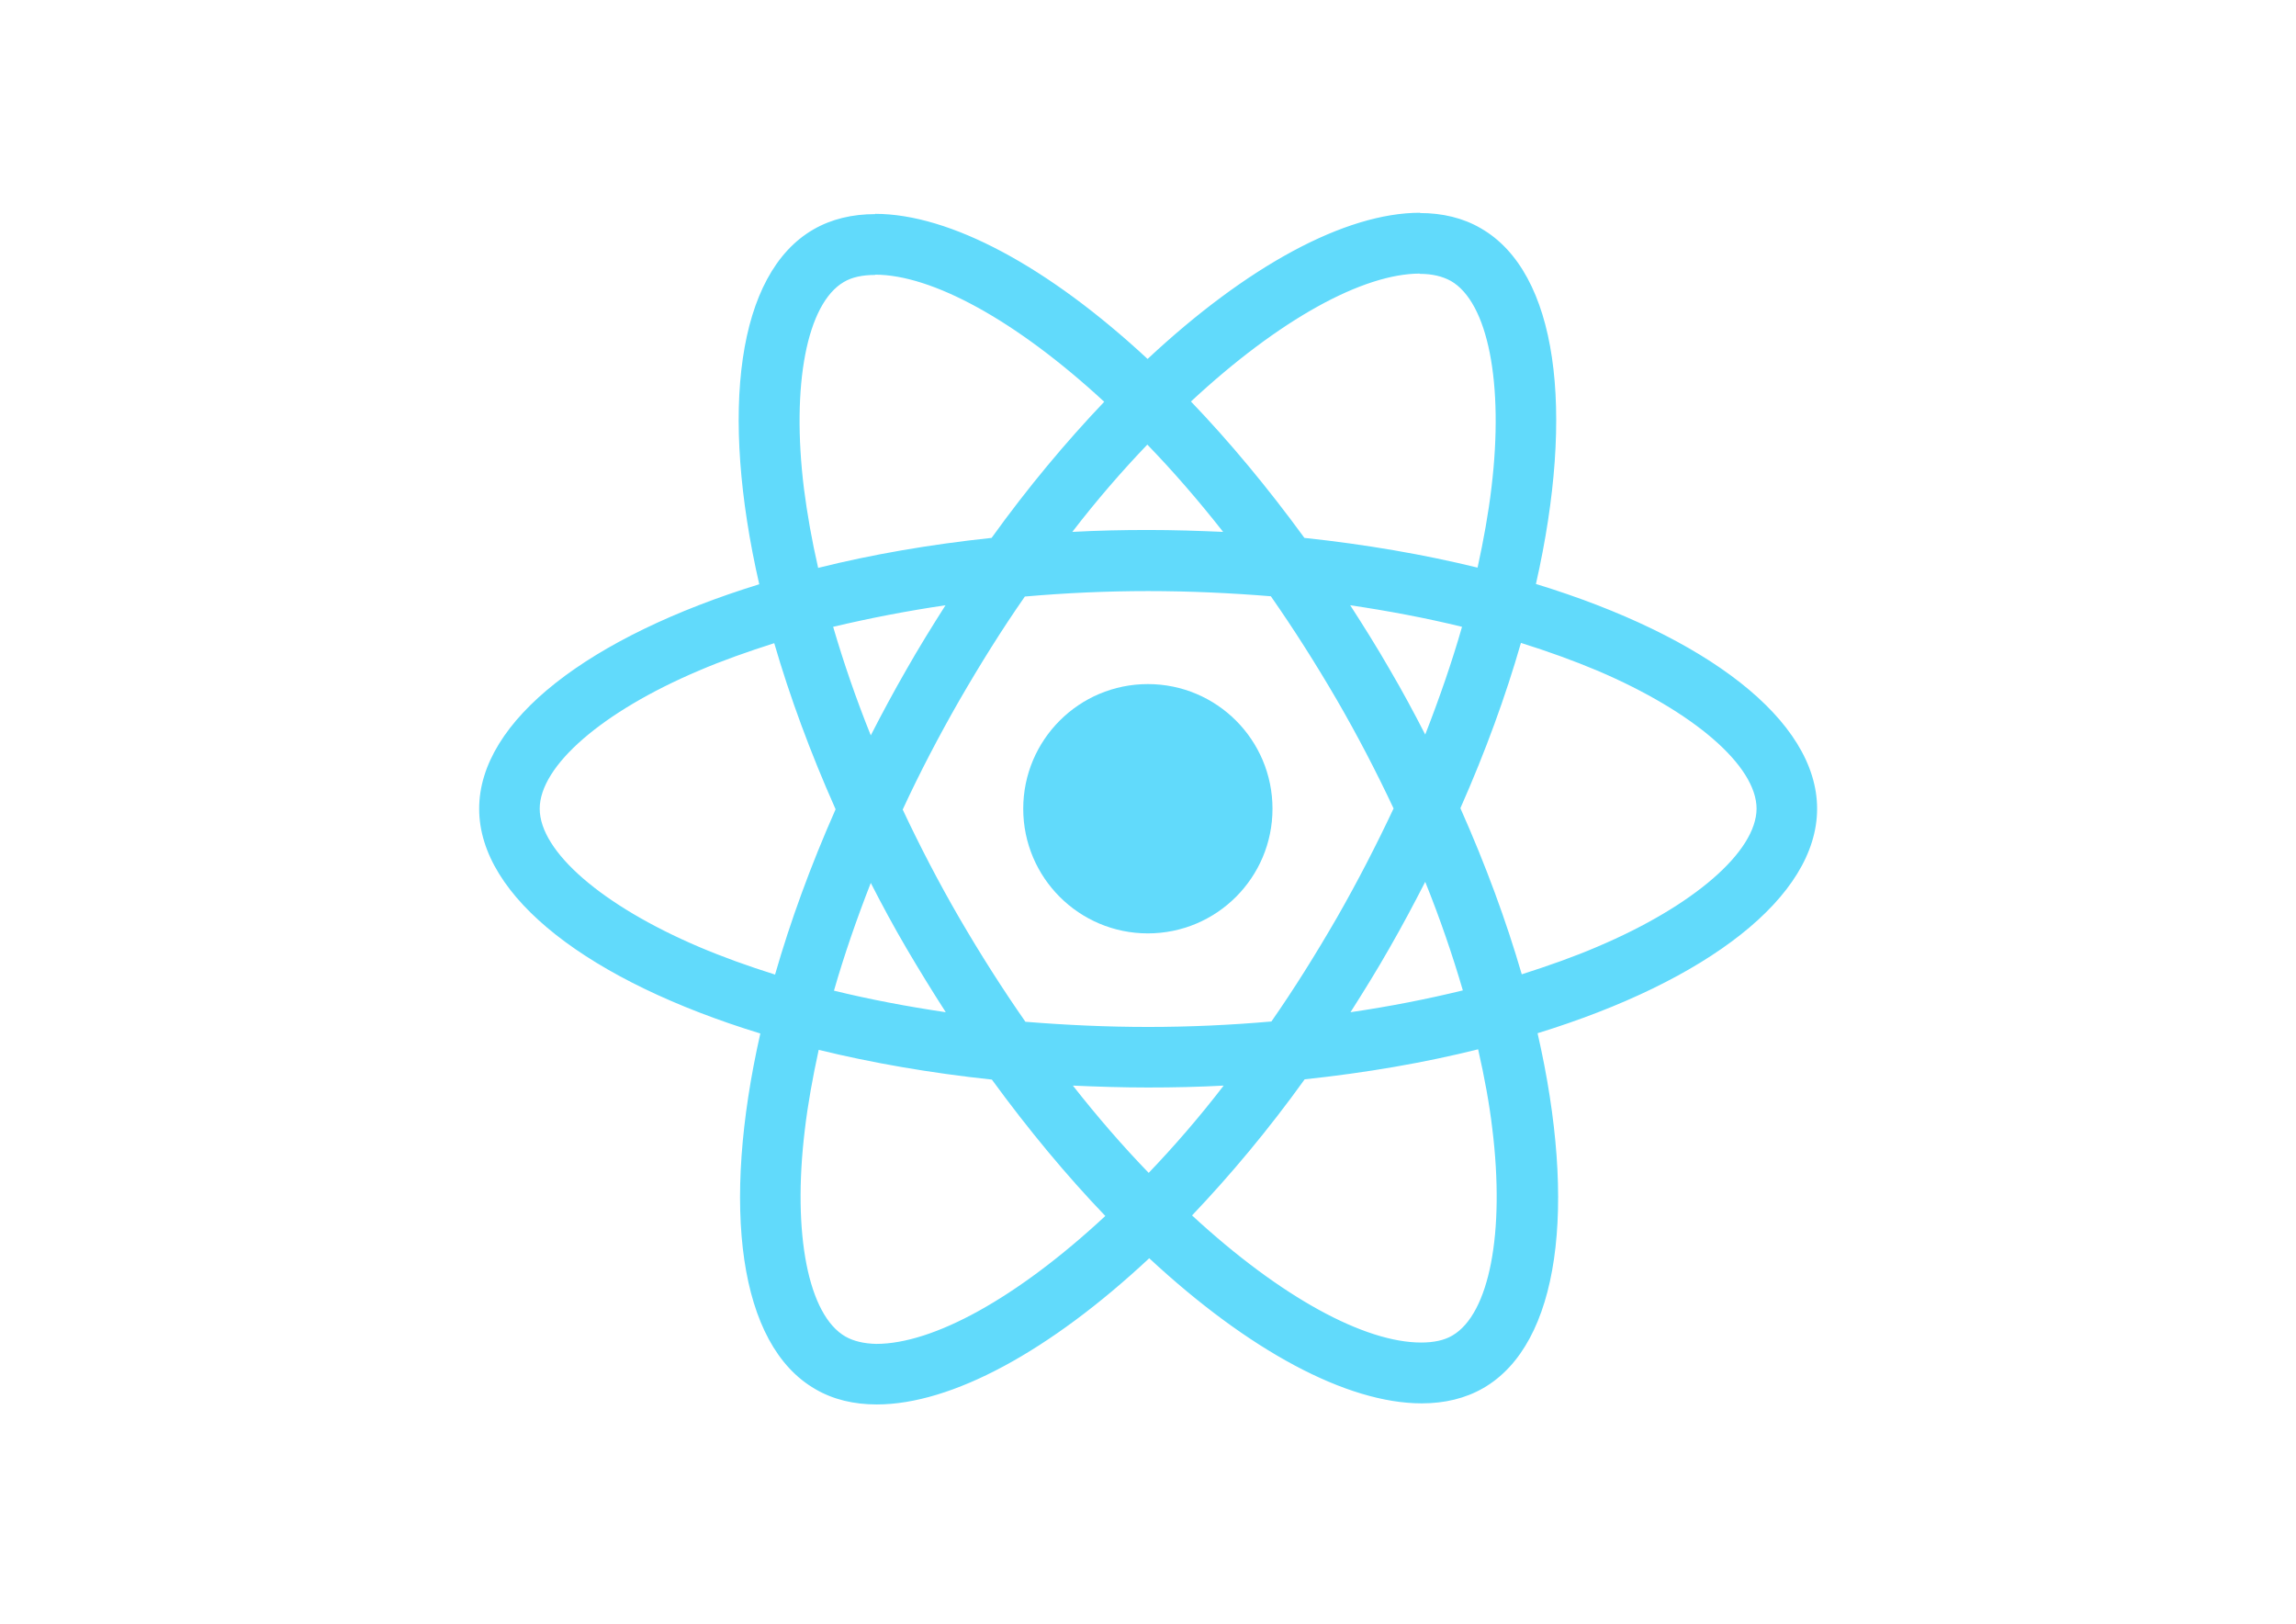
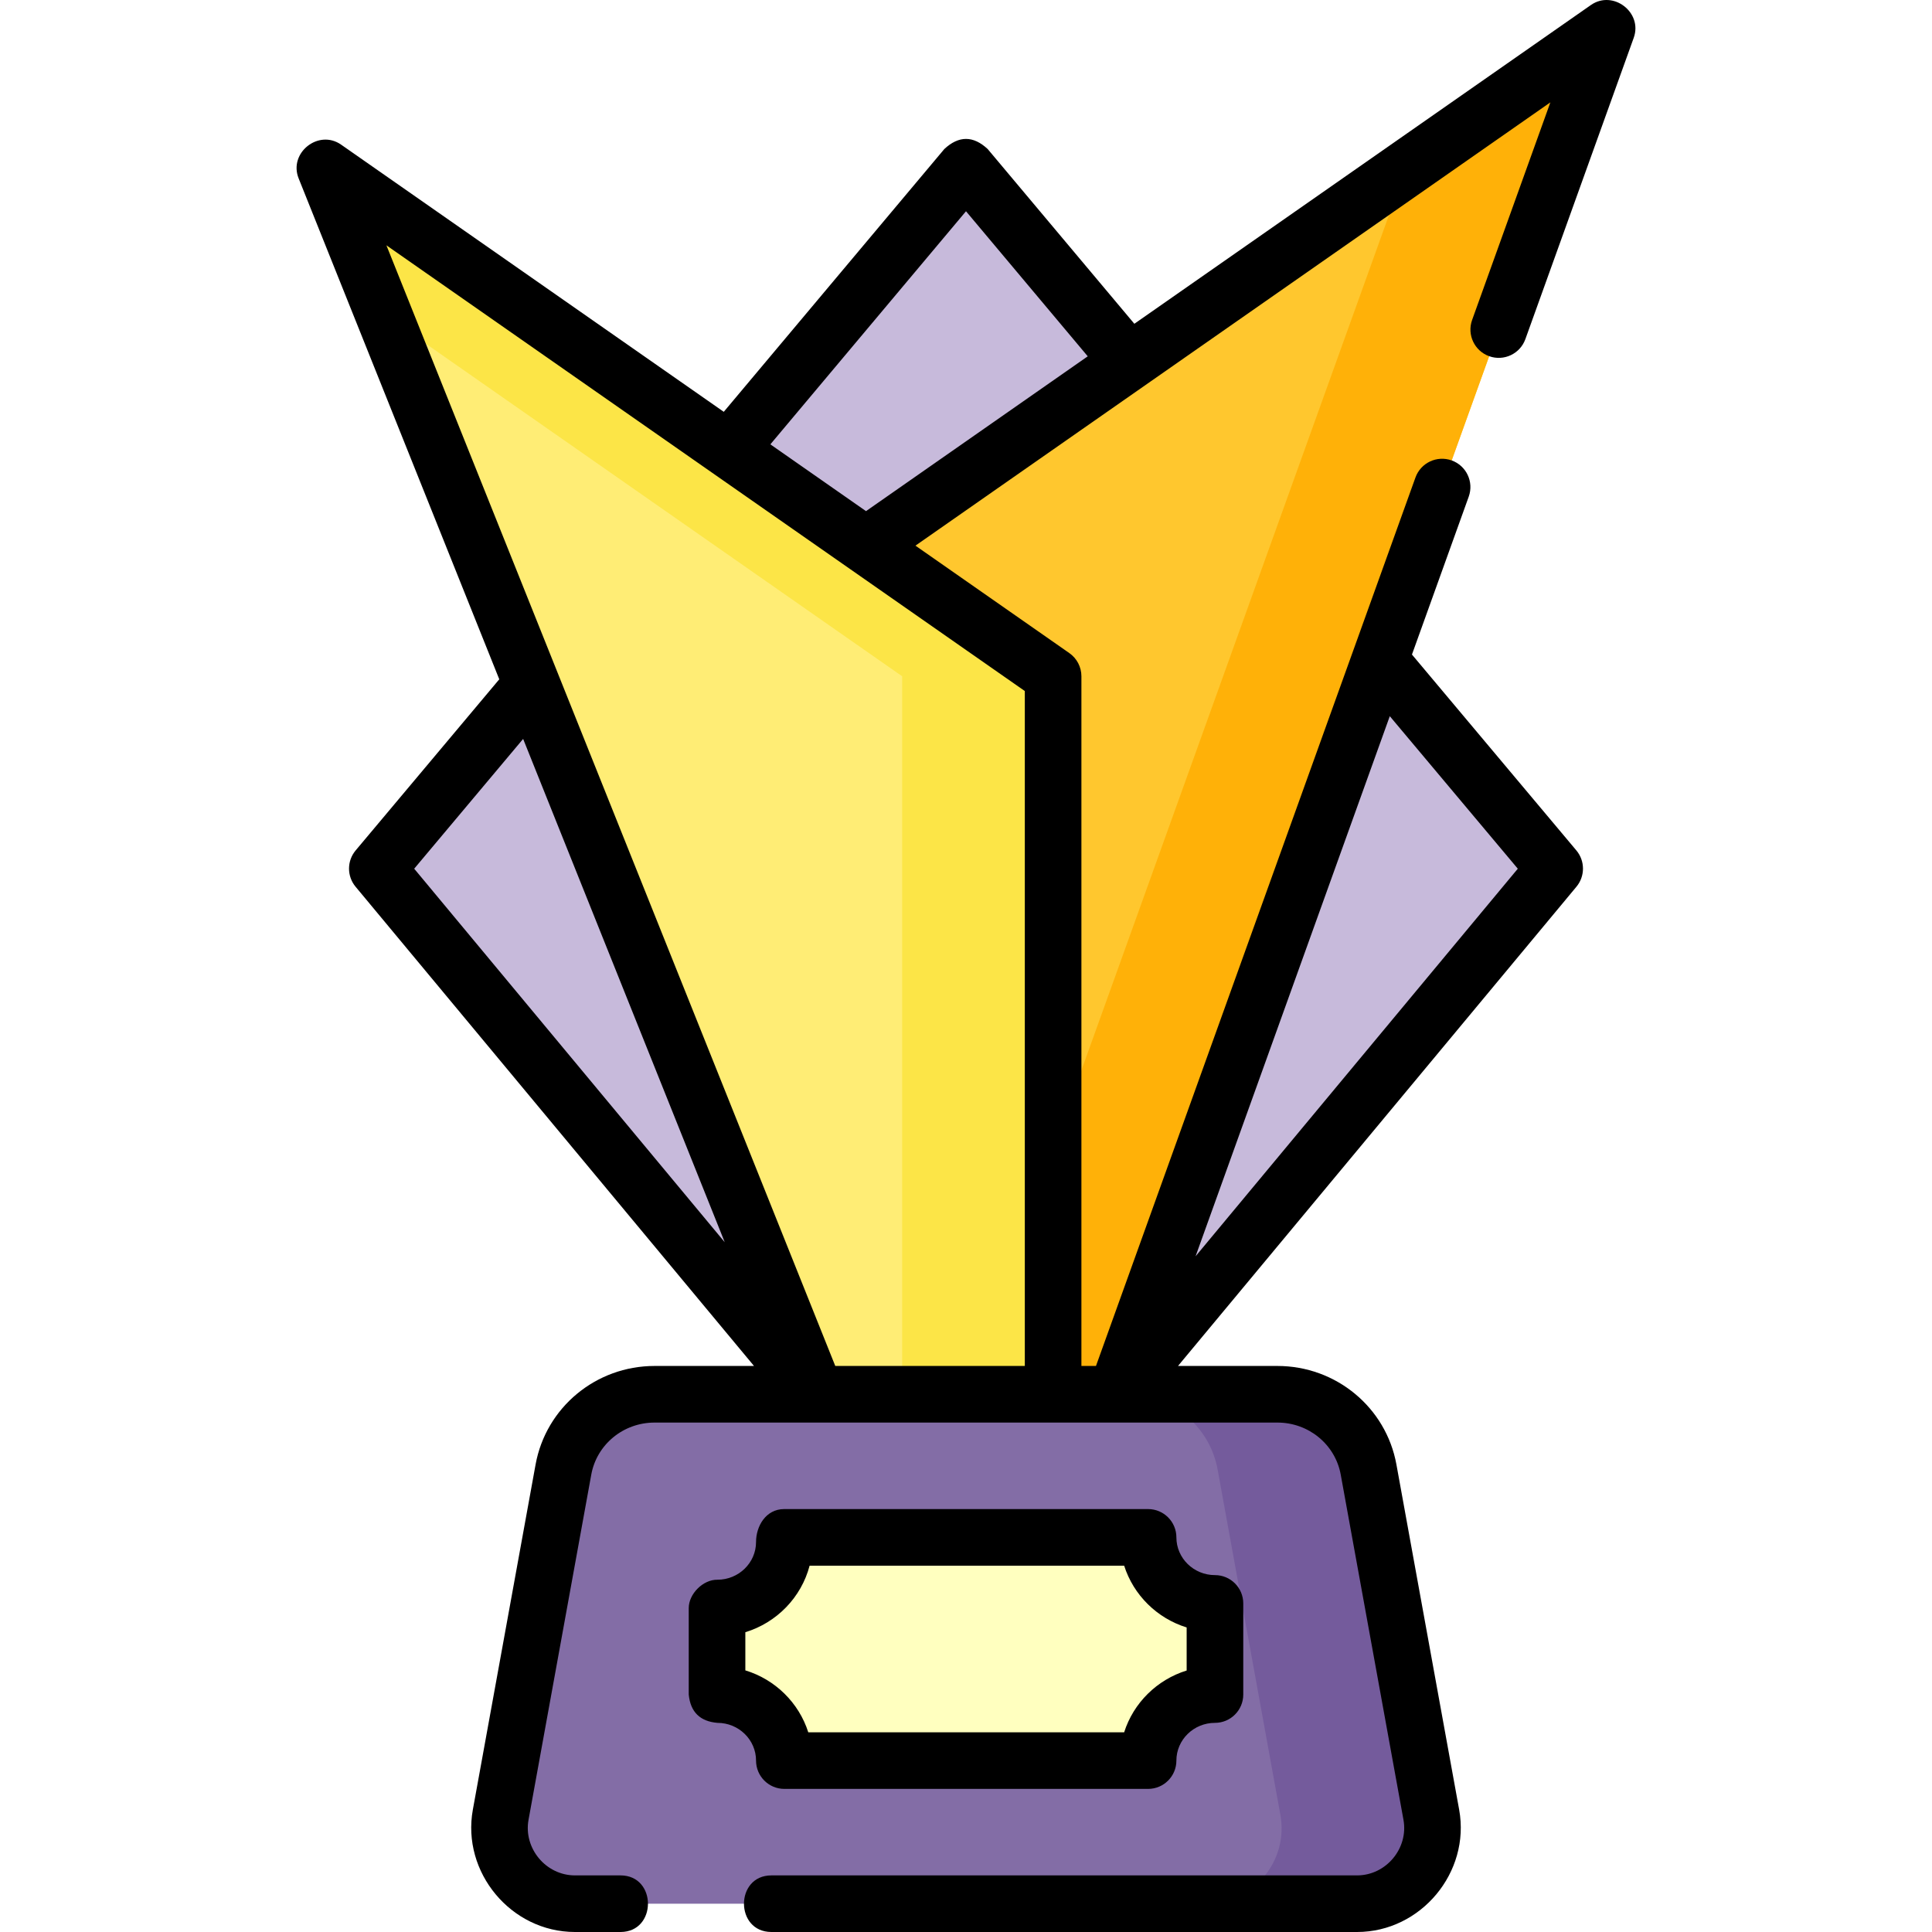
- <svg xmlns="http://www.w3.org/2000/svg" viewBox="0 0 841.9 595.3">
-   <g fill="#61DAFB">
-     <path d="M666.3 296.5c0-32.5-40.7-63.3-103.1-82.4 14.4-63.6 8-114.2-20.2-130.4-6.5-3.8-14.1-5.6-22.4-5.6v22.3c4.6 0 8.3.9 11.4 2.6 13.6 7.8 19.5 37.5 14.9 75.7-1.1 9.4-2.9 19.3-5.1 29.4-19.6-4.8-41-8.5-63.5-10.9-13.5-18.5-27.5-35.3-41.6-50 32.6-30.3 63.2-46.9 84-46.9V78c-27.5 0-63.5 19.6-99.9 53.6-36.4-33.8-72.4-53.2-99.9-53.2v22.3c20.7 0 51.4 16.5 84 46.6-14 14.7-28 31.4-41.3 49.9-22.6 2.4-44 6.1-63.6 11-2.3-10-4-19.7-5.2-29-4.7-38.2 1.1-67.9 14.6-75.8 3-1.8 6.9-2.6 11.5-2.6V78.5c-8.4 0-16 1.8-22.6 5.6-28.1 16.2-34.4 66.7-19.9 130.1-62.2 19.2-102.7 49.9-102.7 82.3 0 32.5 40.7 63.3 103.1 82.4-14.4 63.6-8 114.2 20.2 130.4 6.5 3.8 14.1 5.6 22.5 5.6 27.5 0 63.5-19.6 99.9-53.6 36.4 33.8 72.4 53.2 99.9 53.2 8.4 0 16-1.8 22.6-5.6 28.1-16.2 34.4-66.7 19.9-130.1 62-19.1 102.5-49.9 102.5-82.3zm-130.2-66.7c-3.7 12.9-8.3 26.2-13.5 39.5-4.1-8-8.4-16-13.1-24-4.6-8-9.5-15.8-14.4-23.4 14.2 2.1 27.9 4.7 41 7.9zm-45.8 106.5c-7.8 13.5-15.8 26.3-24.1 38.2-14.9 1.3-30 2-45.2 2-15.1 0-30.2-.7-45-1.9-8.3-11.9-16.4-24.6-24.2-38-7.6-13.1-14.5-26.4-20.8-39.8 6.2-13.4 13.2-26.8 20.7-39.9 7.8-13.5 15.8-26.3 24.1-38.2 14.9-1.3 30-2 45.2-2 15.1 0 30.2.7 45 1.9 8.3 11.9 16.4 24.6 24.2 38 7.6 13.1 14.5 26.4 20.8 39.8-6.3 13.4-13.2 26.8-20.7 39.9zm32.3-13c5.4 13.4 10 26.8 13.8 39.8-13.1 3.2-26.9 5.9-41.2 8 4.9-7.7 9.8-15.6 14.4-23.7 4.6-8 8.9-16.1 13-24.1zM421.2 430c-9.3-9.6-18.6-20.3-27.8-32 9 .4 18.2.7 27.5.7 9.4 0 18.7-.2 27.8-.7-9 11.7-18.3 22.4-27.5 32zm-74.4-58.9c-14.2-2.1-27.9-4.7-41-7.9 3.7-12.9 8.3-26.2 13.5-39.5 4.1 8 8.4 16 13.1 24 4.7 8 9.5 15.8 14.4 23.4zM420.7 163c9.3 9.6 18.6 20.3 27.8 32-9-.4-18.2-.7-27.5-.7-9.4 0-18.7.2-27.8.7 9-11.7 18.3-22.4 27.5-32zm-74 58.9c-4.9 7.7-9.8 15.6-14.4 23.7-4.6 8-8.9 16-13 24-5.4-13.4-10-26.8-13.8-39.8 13.1-3.1 26.9-5.8 41.2-7.9zm-90.5 125.2c-35.4-15.1-58.3-34.9-58.3-50.6 0-15.7 22.9-35.6 58.3-50.6 8.6-3.7 18-7 27.7-10.1 5.7 19.6 13.2 40 22.5 60.9-9.2 20.8-16.6 41.1-22.2 60.6-9.9-3.1-19.3-6.5-28-10.2zM310 490c-13.6-7.8-19.5-37.5-14.9-75.7 1.1-9.4 2.9-19.3 5.1-29.4 19.6 4.8 41 8.5 63.5 10.9 13.5 18.5 27.5 35.3 41.6 50-32.6 30.3-63.2 46.9-84 46.9-4.5-.1-8.3-1-11.3-2.7zm237.2-76.2c4.7 38.2-1.1 67.9-14.6 75.8-3 1.8-6.9 2.6-11.5 2.6-20.7 0-51.4-16.5-84-46.6 14-14.7 28-31.4 41.3-49.9 22.6-2.4 44-6.1 63.6-11 2.3 10.1 4.1 19.8 5.2 29.1zm38.5-66.7c-8.6 3.7-18 7-27.7 10.1-5.7-19.6-13.2-40-22.5-60.9 9.2-20.8 16.6-41.1 22.2-60.6 9.9 3.1 19.3 6.5 28.1 10.2 35.4 15.1 58.3 34.9 58.3 50.6-.1 15.7-23 35.6-58.4 50.6zM320.8 78.4z" />
-     <circle cx="420.9" cy="296.5" r="45.7" />
-     <path d="M520.5 78.1z" />
+ <svg xmlns="http://www.w3.org/2000/svg" id="Layer_1" enable-background="new 0 0 511.981 511.981" height="512" viewBox="0 0 511.981 511.981" width="512">
+   <g>
+     <g>
+       <path d="m411.991 230.184-116.282 139.868h-79.437l-116.281-139.868 156-185.87z" fill="#c7badb" />
+       <g>
+         <g>
+           <path d="m359.621 504.481h-207.261c-12.478 0-21.909-11.3-19.678-23.577l16.626-91.473c2.099-11.547 12.272-19.951 24.151-19.951h165.063c11.879 0 22.052 8.404 24.151 19.951l16.626 91.473c2.231 12.277-7.2 23.577-19.678 23.577z" fill="#836da6" />
+           <path d="m379.299 480.905-16.626-91.473c-2.099-11.547-12.272-19.951-24.151-19.951h-40c11.879 0 22.053 8.404 24.151 19.951l16.626 91.473c2.231 12.276-7.2 23.577-19.677 23.577h40c12.477-.001 21.908-11.301 19.677-23.577z" fill="#745b9c" />
+           <g>
+             <path d="m321.964 449.058v-24.153c-9.787 0-17.721-7.835-17.721-17.5h-96.434c.028.404.043.812.043 1.223 0 9.665-7.934 17.5-17.721 17.5-.038 0-.076 0-.114-.001v22.932c.038 0 .076-.001.114-.001 9.787 0 17.721 7.835 17.721 17.5h96.391c0-9.666 7.934-17.5 17.721-17.5z" fill="#ffffbf" />
+           </g>
+         </g>
+       </g>
+       <g>
+         <path d="m232.906 369.481v-227.266l192.976-134.734-130.173 362z" fill="#ffc72e" />
+         <path d="m372.473 44.771-116.764 324.71h40l130.173-362z" fill="#ffb108" />
+         <path d="m279.075 369.481v-190.266l-192.976-134.734 130.173 325z" fill="#ffed75" />
+         <path d="m86.099 44.481 15.529 38.769 137.447 95.964v190.267h40v-190.267z" fill="#fce547" />
+       </g>
+     </g>
+     <g>
+       <path d="m200.352 466.558c0 4.142 3.357 7.5 7.5 7.5h96.392c4.143 0 7.5-3.358 7.5-7.5 0-5.514 4.585-10 10.221-10 4.143 0 7.5-3.358 7.5-7.5v-24.153c0-4.142-3.357-7.5-7.5-7.5-5.636 0-10.221-4.486-10.221-10 0-4.142-3.357-7.5-7.5-7.5h-96.435c-4.866 0-7.457 4.536-7.457 8.723 0 5.514-4.585 10-10.239 10-3.818-.06-7.596 3.769-7.596 7.5v22.932c.451 4.619 2.989 7.119 7.615 7.5 5.635-.002 10.22 4.484 10.22 9.998zm-2.835-34.024c8.325-2.532 14.831-9.23 17.03-17.63h83.355c2.475 7.786 8.698 13.938 16.562 16.372v11.41c-7.863 2.433-14.087 8.586-16.562 16.372h-83.71c-2.487-7.824-8.758-13.999-16.676-16.407v-10.117z" />
+       <path d="m394.628 94.393c3.9 1.4 8.193-.622 9.596-4.52l28.716-79.854c2.422-6.734-5.485-12.783-11.352-8.688l-120.985 84.47-38.867-46.309c-3.83-3.571-7.66-3.571-11.49 0l-58.447 69.639-101.405-70.8c-5.974-4.173-13.967 2.174-11.256 8.938l53.169 132.745-38.06 45.348c-2.331 2.778-2.341 6.827-.022 9.617l105.586 127.002h-26.35c-15.521 0-28.781 10.981-31.53 26.11l-16.626 91.472c-3.024 16.63 10.155 32.418 27.057 32.418h12.074c9.697 0 9.697-15 0-15h-12.076c-7.69 0-13.673-7.17-12.299-14.735l16.626-91.472c1.453-7.992 8.507-13.792 16.772-13.792h165.062c8.266 0 15.319 5.8 16.772 13.792l16.626 91.472c1.374 7.566-4.608 14.735-12.299 14.735h-155.193c-9.697 0-9.697 15 0 15h155.194c16.902 0 30.08-15.788 27.057-32.418l-16.626-91.472c-2.749-15.129-16.01-26.11-31.53-26.11h-26.35l105.586-127.002c2.318-2.79 2.309-6.838-.022-9.617l-43.567-51.908 15.047-41.844c1.401-3.898-.622-8.194-4.52-9.596-3.899-1.4-8.193.622-9.596 4.52l-16.482 45.834c-.01.028-.021.057-.031.085l-68.153 189.528h-3.86v-182.767c0-2.451-1.197-4.747-3.206-6.149l-40.775-28.468 168.255-117.472-20.739 57.673c-1.402 3.897.622 8.193 4.519 9.595zm-255.996 101.417 53.423 133.38-82.292-98.983zm263.586 34.397-85.391 102.711 51.468-143.129zm-130.642 131.774h-50.229l-118.946-296.971 169.175 118.115zm-67.43-244.228 51.844-61.771 32.264 38.442-58.762 41.027z" />
+     </g>
  </g>
</svg>
